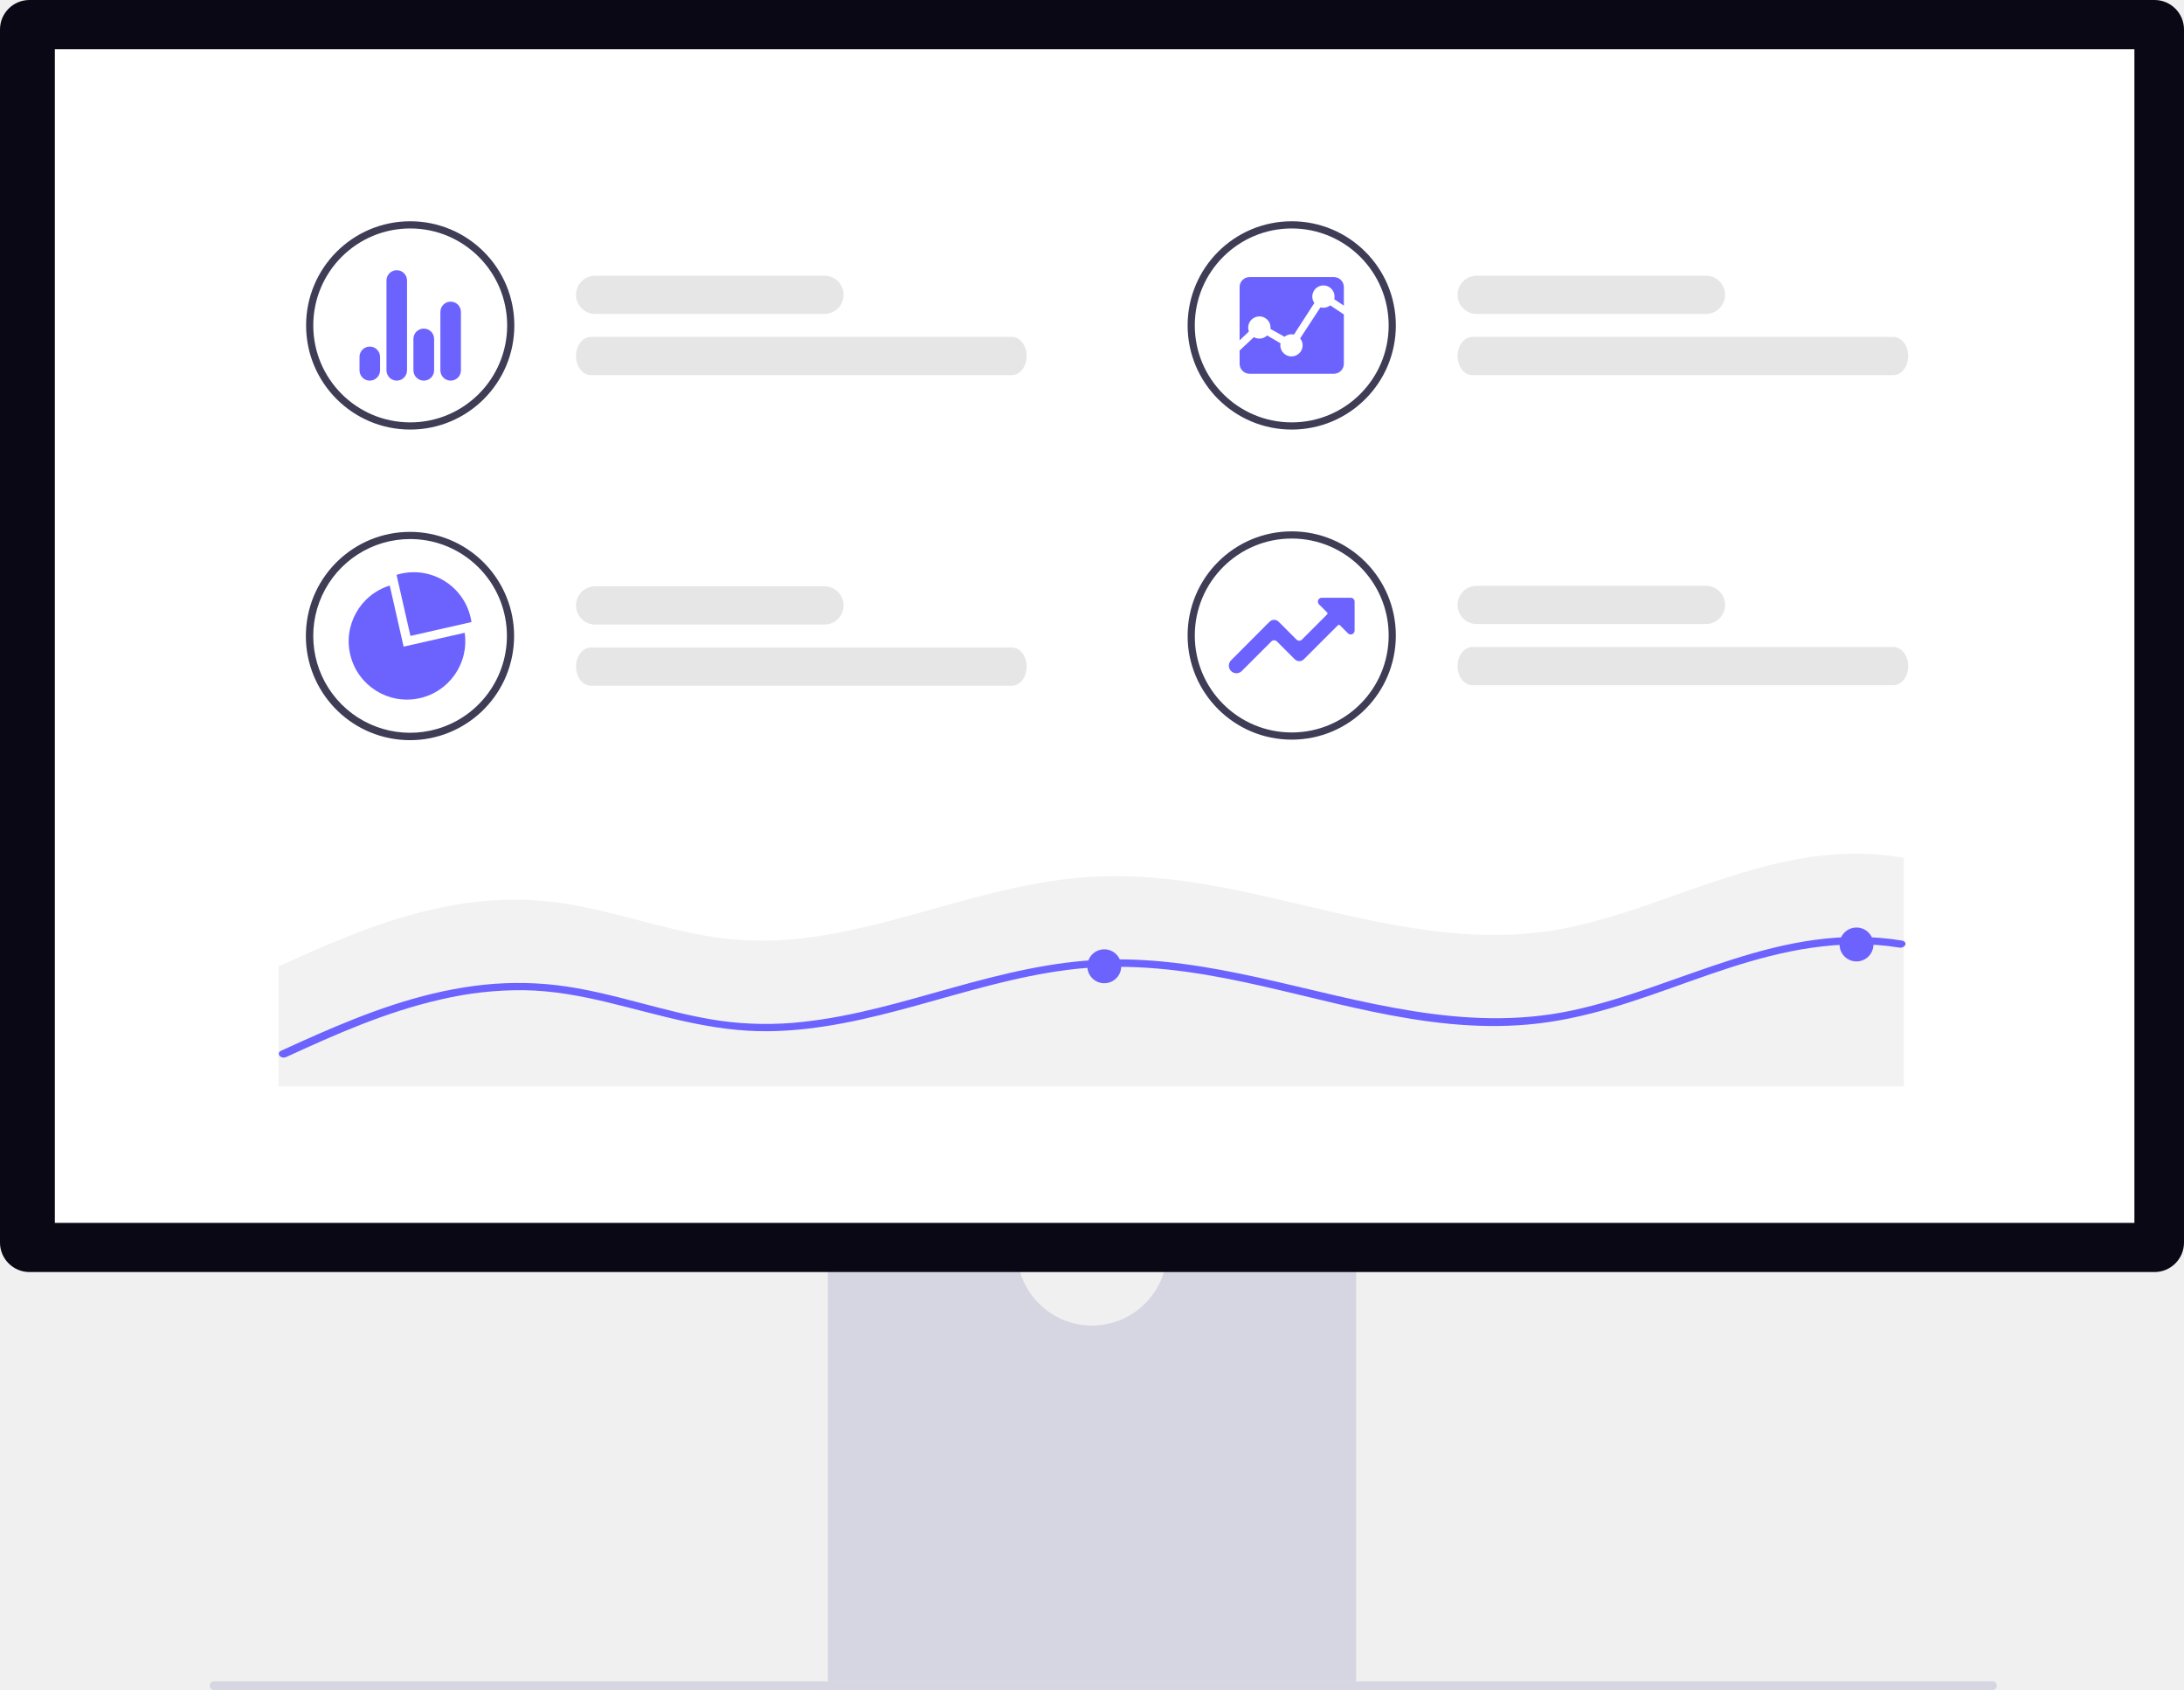
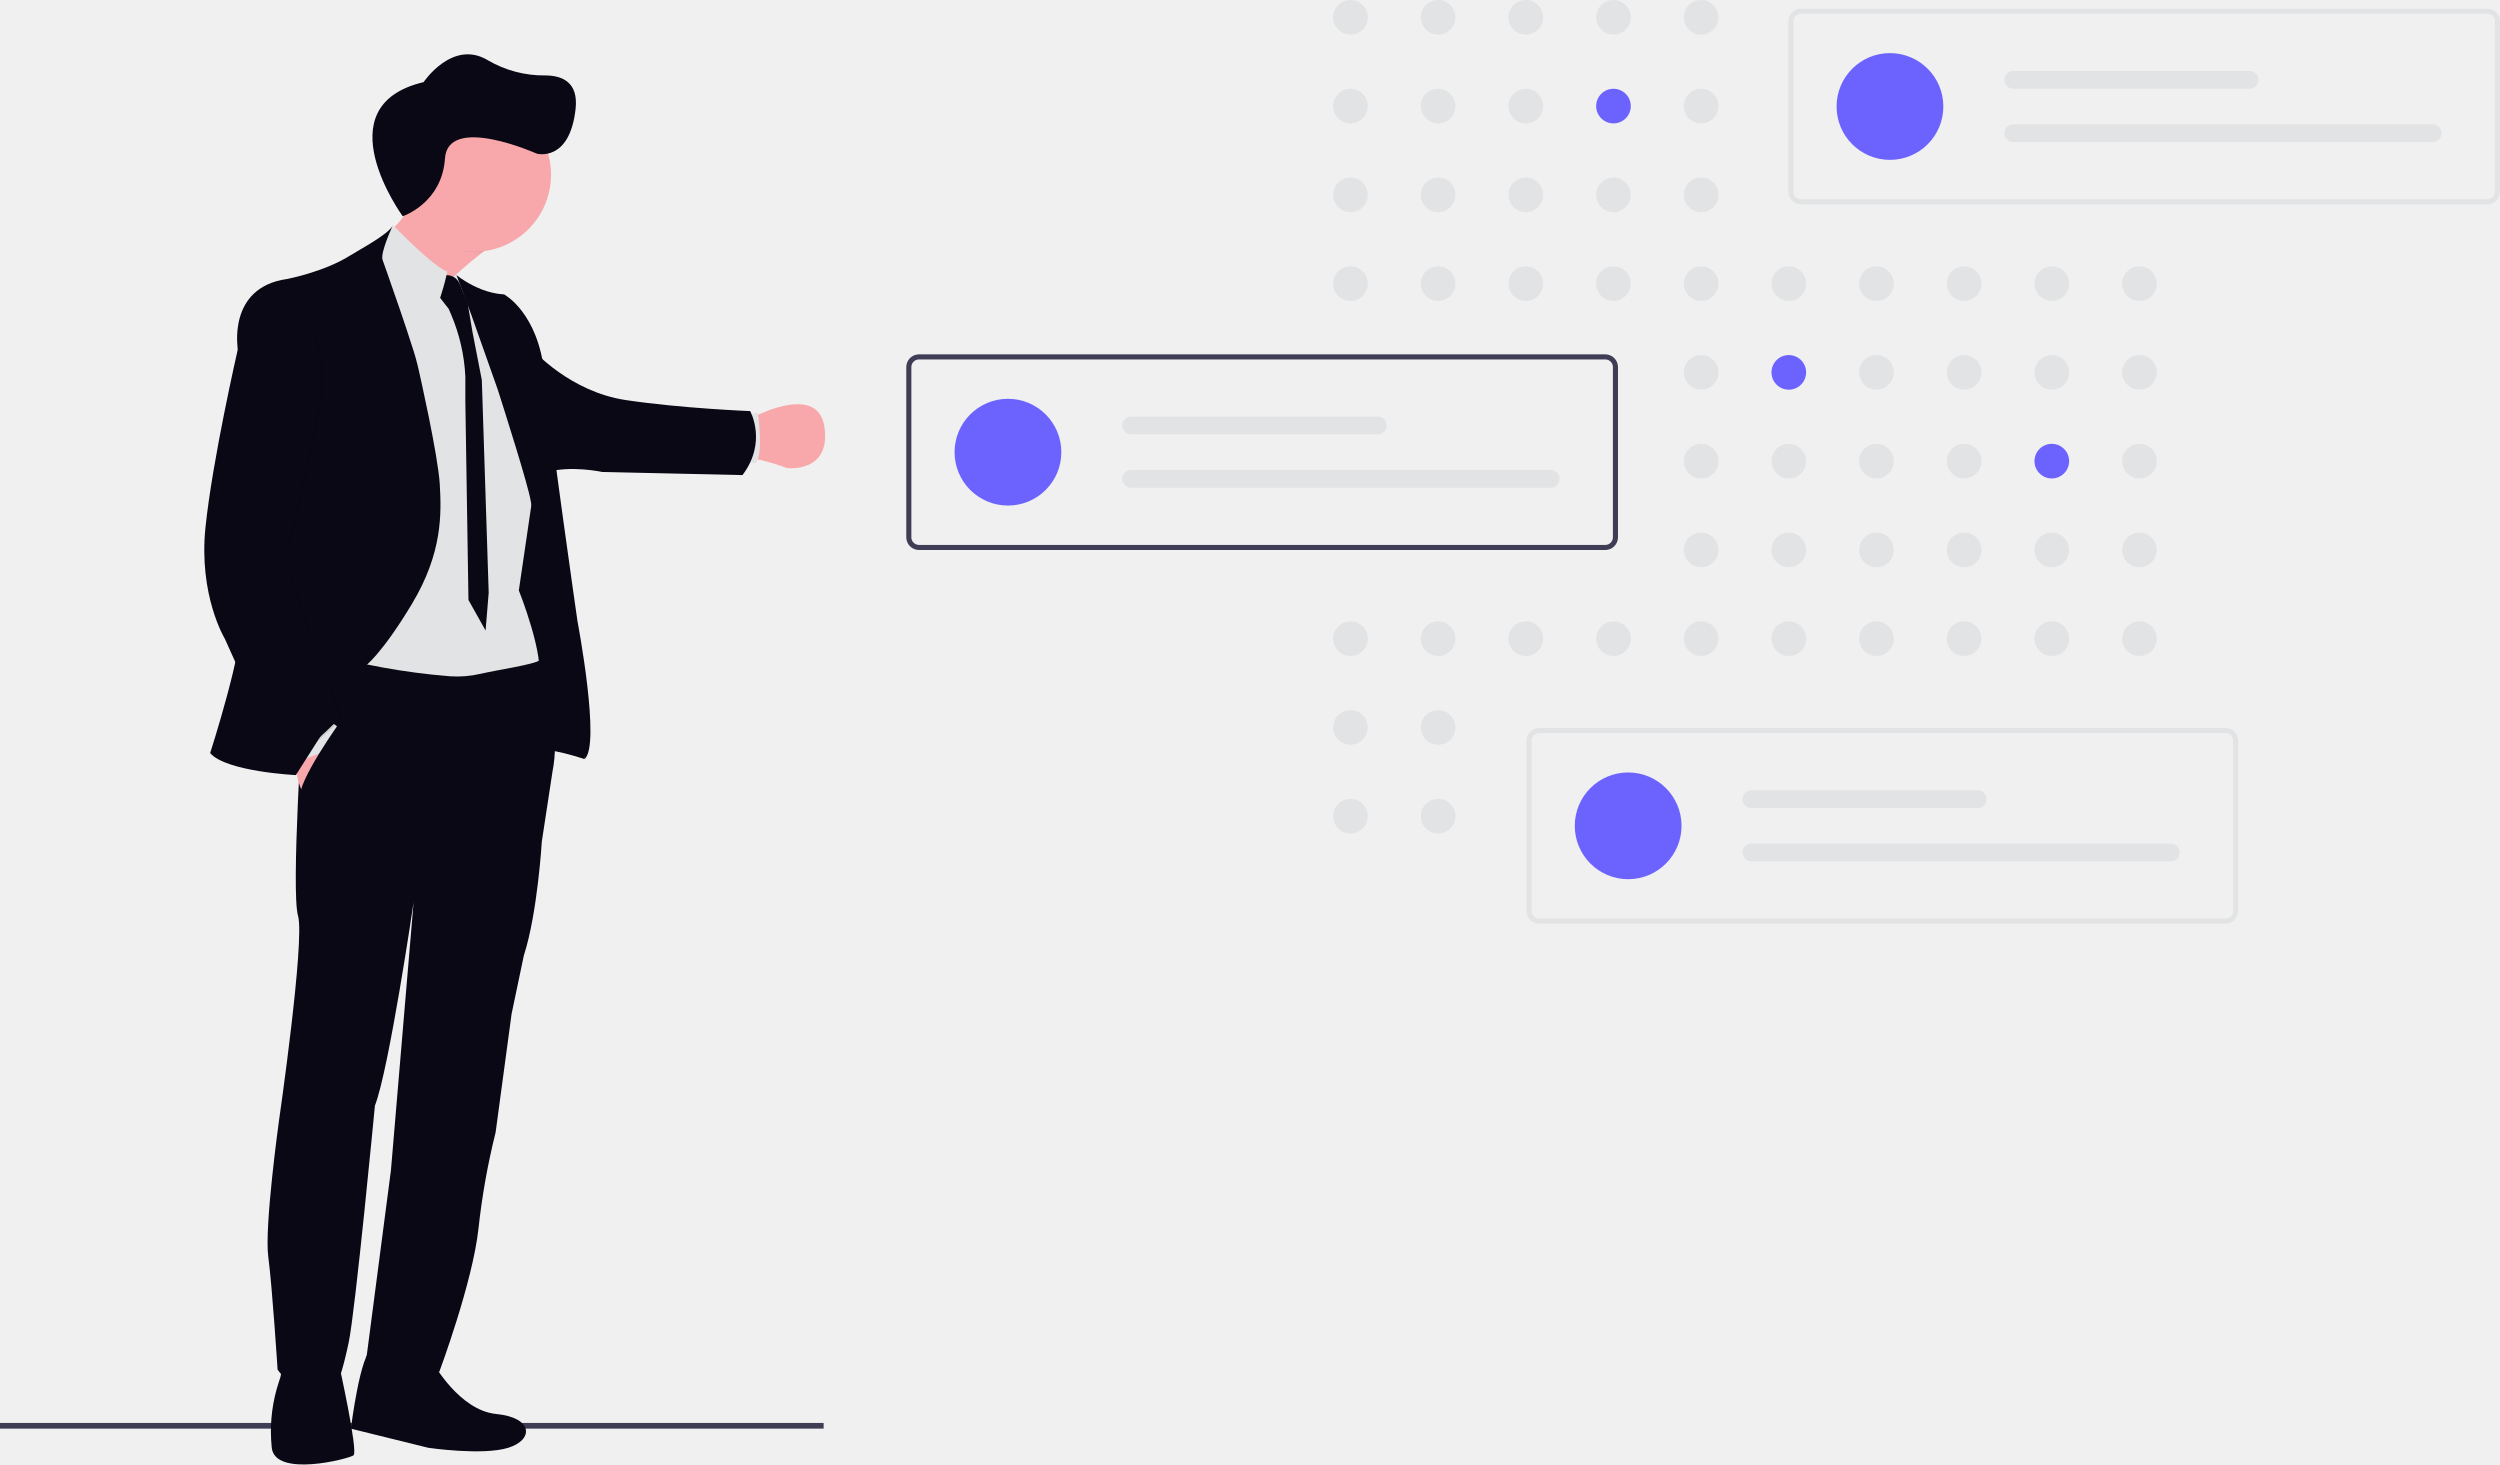
- <svg xmlns="http://www.w3.org/2000/svg" width="800.003" height="618.867" viewBox="0 0 800.003 618.867" role="img" artist="Katerina Limpitsouni" source="https://undraw.co/">
-   <g transform="translate(-560 -231)">
-     <path d="M15.18,488.765a1.456,1.456,0,0,0,1.308,1.575H668.472a1.6,1.6,0,0,0,0-3.15H16.488a1.456,1.456,0,0,0-1.308,1.575Z" transform="translate(621.678 359.527)" fill="#d6d6e3" />
-     <path d="M353.105,370.945a27.478,27.478,0,0,1-54.387,0H229.146V524.776H422.677V370.945H353.105Z" transform="translate(634.09 321.942)" fill="#d6d6e3" />
-     <path d="M789.214,487.736H10.789A10.8,10.8,0,0,1,0,476.947V32.7A10.8,10.8,0,0,1,10.789,21.911H789.214A10.8,10.8,0,0,1,800,32.7V476.947a10.8,10.8,0,0,1-10.789,10.789Z" transform="translate(560 209.089)" fill="#090814" />
-     <rect width="761.747" height="429.819" transform="translate(580.088 249.003)" fill="#fff" />
-     <g transform="translate(0 -19)">
-       <g transform="translate(-7.803 26)">
-         <path d="M428.8,364.437A38.138,38.138,0,1,1,466.937,326.3,38.138,38.138,0,0,1,428.8,364.437Zm0-73.646A35.508,35.508,0,1,0,464.307,326.3,35.508,35.508,0,0,0,428.8,290.792Z" transform="translate(289.268 16.871)" fill="#3f3d56" />
-         <path d="M443.613,346.517a3.768,3.768,0,0,1-3.769-3.763v-21.4a3.767,3.767,0,0,1,3.762-3.763h.007a3.767,3.767,0,0,1,3.763,3.763v21.4A3.767,3.767,0,0,1,443.613,346.517Zm-9.824,0a3.779,3.779,0,0,1-3.817-3.763V331.227a3.766,3.766,0,0,1,3.762-3.762h.054a3.766,3.766,0,0,1,3.762,3.762v11.527A3.767,3.767,0,0,1,433.789,346.517Zm-9.919,0a3.768,3.768,0,0,1-3.769-3.763V309.845a3.767,3.767,0,0,1,3.762-3.763h.007a3.767,3.767,0,0,1,3.762,3.763v32.909A3.767,3.767,0,0,1,423.87,346.517Zm-9.881,0a3.762,3.762,0,0,1-3.766-3.765l0-4.943a3.762,3.762,0,1,1,7.525,0v4.942a3.767,3.767,0,0,1-3.762,3.763Z" transform="translate(289.268 16.871)" fill="#6c63ff" />
-       </g>
-       <g transform="translate(-262 -90.536)">
-         <path d="M631.354,223.629h-84a7,7,0,0,1,0-14h84a7,7,0,0,1,0,14Z" transform="translate(492.646 231.871)" fill="#e6e6e6" />
-         <path d="M642.5,257.629H488.279c-3,0-5.425-3.134-5.425-7s2.429-7,5.425-7H642.5c3,0,5.425,3.134,5.425,7s-2.429,7-5.425,7Z" transform="translate(550.146 220.283)" fill="#e6e6e6" />
-       </g>
-     </g>
-     <g transform="translate(-9.037 -19)">
-       <g transform="translate(0 26)">
-         <path d="M1007.342,748.437A38.138,38.138,0,1,1,1045.48,710.3,38.138,38.138,0,0,1,1007.342,748.437Zm0-73.646A35.508,35.508,0,1,0,1042.85,710.3a35.508,35.508,0,0,0-35.508-35.508Z" transform="translate(34.857 -367.129)" fill="#3f3d56" />
-         <path d="M1017.856,703.68l-7.435,11.369a4.028,4.028,0,0,1,.919,2.575,4.091,4.091,0,0,1-8.181,0,4.816,4.816,0,0,1,.071-.785l-4.907-2.858a4.075,4.075,0,0,1-4.852.612l-5.221,4.891v4.876A3.651,3.651,0,0,0,991.883,728h30.912a3.659,3.659,0,0,0,3.643-3.643V706.279l-4.994-3.321a4.107,4.107,0,0,1-3.588.722Z" transform="translate(34.857 -367.129)" fill="#6c63ff" />
-         <path d="M995.487,706.978a4.091,4.091,0,0,1,4.091,4.091h0v.526l5.119,2.866a4.083,4.083,0,0,1,2.591-.926,4.519,4.519,0,0,1,.887.094l7.451-11.534a4.076,4.076,0,1,1,7.4-2.356,4.333,4.333,0,0,1-.11.966l3.525,2.355v-6.823a3.659,3.659,0,0,0-3.643-3.643H991.883a3.651,3.651,0,0,0-3.635,3.643V715.78l3.408-3.266a4.083,4.083,0,0,1,3.832-5.5Z" transform="translate(34.857 -367.129)" fill="#6c63ff" />
-       </g>
-       <g transform="translate(69.936 -90.536)">
-         <path d="M631.354,223.629h-84a7,7,0,0,1,0-14h84a7,7,0,0,1,0,14Z" transform="translate(492.646 231.871)" fill="#e6e6e6" />
-         <path d="M642.5,257.629H488.279c-3,0-5.425-3.134-5.425-7s2.429-7,5.425-7H642.5c3,0,5.425,3.134,5.425,7s-2.429,7-5.425,7Z" transform="translate(550.146 220.283)" fill="#e6e6e6" />
-       </g>
-     </g>
-     <g transform="translate(0 -37.949)">
-       <g transform="translate(0 0.086)">
-         <path d="M414.279,391.02a36.95,36.95,0,0,0-7.332-.719,38.137,38.137,0,1,0,7.332.719Zm2.577,71.44a35.472,35.472,0,1,1-9.909-69.532c1.049,0,2.088.05,3.117.13a35.477,35.477,0,0,1,6.793,69.4Z" transform="translate(303.268 73.337)" fill="#3f3d56" />
-         <path d="M429.166,421.709a21.368,21.368,0,0,0-25.551-16.087c-.539.123-1.1.274-1.59.426l5.091,22.371,22.371-5.082C429.393,422.816,429.289,422.248,429.166,421.709Z" transform="translate(303.23 73.32)" fill="#6c63ff" />
-         <path d="M426.979,427.269l-22.38,5.082-5.082-22.371a21.358,21.358,0,1,0,27.443,17.289Z" transform="translate(303.25 73.315)" fill="#6c63ff" />
-       </g>
-       <g transform="translate(-262 42.156)">
-         <path d="M631.354,223.629h-84a7,7,0,0,1,0-14h84a7,7,0,0,1,0,14Z" transform="translate(492.646 231.871)" fill="#e6e6e6" />
-         <path d="M642.5,257.629H488.279c-3,0-5.425-3.134-5.425-7s2.429-7,5.425-7H642.5c3,0,5.425,3.134,5.425,7s-2.429,7-5.425,7Z" transform="translate(550.146 220.283)" fill="#e6e6e6" />
-       </g>
-     </g>
-     <g transform="translate(-9.037 -38.138)">
-       <g transform="translate(162.066 158.691)">
-         <path d="M590.867,364.437A38.138,38.138,0,1,1,629,326.3,38.138,38.138,0,0,1,590.867,364.437Zm0-73.646A35.508,35.508,0,1,0,626.375,326.3a35.508,35.508,0,0,0-35.508-35.508Z" transform="translate(289.268 16.871)" fill="#3f3d56" />
-         <path d="M570.6,340.124a2.773,2.773,0,0,1-1.963-4.731l14.092-14.131a2.351,2.351,0,0,1,1.675-.7h0a2.352,2.352,0,0,1,1.675.693l6.535,6.535a1.411,1.411,0,0,0,1.005.416h0a1.41,1.41,0,0,0,1-.417l9.227-9.243a.473.473,0,0,0,0-.67l-2.985-2.98a1.421,1.421,0,0,1,1-2.427h10.6A1.423,1.423,0,0,1,613.9,313.9v10.6a1.421,1.421,0,0,1-2.426,1.005l-2.99-2.99a.473.473,0,0,0-.67,0L595.32,334.994a2.352,2.352,0,0,1-1.674.693h0a2.353,2.353,0,0,1-1.675-.694l-6.539-6.539a1.456,1.456,0,0,0-2.01,0l-10.857,10.857A2.754,2.754,0,0,1,570.6,340.124Z" transform="translate(289.268 16.871)" fill="#6c63ff" />
-       </g>
-       <g transform="translate(69.936 42.156)">
-         <path d="M631.354,223.629h-84a7,7,0,0,1,0-14h84a7,7,0,0,1,0,14Z" transform="translate(492.646 231.871)" fill="#e6e6e6" />
-         <path d="M642.5,257.629H488.279c-3,0-5.425-3.134-5.425-7s2.429-7,5.425-7H642.5c3,0,5.425,3.134,5.425,7s-2.429,7-5.425,7Z" transform="translate(550.146 220.283)" fill="#e6e6e6" />
-       </g>
-     </g>
-     <circle cx="6.208" cy="6.208" r="6.208" transform="translate(724.76 583.021)" fill="#6c63ff" />
-     <g transform="translate(-10.02 3.607)">
-       <path d="M1149.574,474.911v83.449H554.21V514.423c4.123-1.889,8.27-3.769,12.455-5.588,17.873-7.8,37-15.1,57.855-17.809a121.944,121.944,0,0,1,29.868-.266c10.462,1.233,20.476,3.8,30.391,6.386,9.777,2.554,19.58,5.188,29.806,6.67a121.815,121.815,0,0,0,30.229.426c19.144-2.049,37.129-7.539,55.04-12.505,18.023-4.993,36.594-9.712,56.1-10.333,19.256-.621,38.275,2.625,56.547,6.652,37.254,8.2,75.292,20.372,114.739,12.026,40.056-8.461,76.9-32.887,121.29-25.641a1.845,1.845,0,0,1,1.046.47Z" transform="translate(117.828 66.884)" fill="#f2f2f2" />
-       <path d="M1149.49,476.366a2.121,2.121,0,0,1-2.038.639,92.072,92.072,0,0,0-16.127-1.189c-43.649.55-77.209,25.632-119.889,29.383-38.48,3.379-74.7-9.978-110.881-16.958-18.8-3.628-38.182-5.552-57.528-3.086-19.2,2.439-37.213,8.044-55.3,13.02-17.42,4.789-35.523,9.242-54.384,9.463-20.737.248-39.412-5.854-58.646-10.5-10-2.421-20.265-4.337-30.864-4.523a128.128,128.128,0,0,0-30.417,3.361c-20.439,4.639-38.853,12.9-56.782,21.117a2.09,2.09,0,0,1-1.056.2,1.812,1.812,0,0,1-1.619-1.049,1.226,1.226,0,0,1,.8-1.453l.82-.372c4.113-1.889,8.25-3.769,12.425-5.588,17.83-7.8,36.915-15.1,57.714-17.809a121.348,121.348,0,0,1,29.8-.266c10.437,1.233,20.427,3.8,30.317,6.386,9.754,2.554,19.532,5.188,29.733,6.67a121.219,121.219,0,0,0,30.156.426c19.1-2.049,37.039-7.539,54.906-12.505,17.979-4.993,36.5-9.712,55.962-10.333,19.209-.621,38.182,2.625,56.41,6.652,37.163,8.2,75.109,20.372,114.459,12.027,39.959-8.461,76.712-32.887,120.995-25.641a1.838,1.838,0,0,1,1.044.47A1.047,1.047,0,0,1,1149.49,476.366Z" transform="translate(118.223 97.387)" fill="#6c63ff" />
-       <circle cx="6.208" cy="6.208" r="6.208" transform="translate(968.313 575.039)" fill="#6c63ff" />
-       <circle cx="6.208" cy="6.208" r="6.208" transform="translate(1243.85 567.057)" fill="#6c63ff" />
-     </g>
+ <svg xmlns="http://www.w3.org/2000/svg" width="983.548" height="576.157" viewBox="0 0 983.548 576.157" role="img" artist="Katerina Limpitsouni" source="https://undraw.co/">
+   <defs>
+     <linearGradient id="ba860033-8b14-4705-9ef7-06625c8932b0-356" x1="-566.545" y1="517.532" x2="-566.545" y2="599.344" gradientTransform="translate(-265.63 868.28) rotate(180)" gradientUnits="userSpaceOnUse">
+       <stop offset="0" stop-color="gray" stop-opacity="0.25" />
+       <stop offset="0.54" stop-color="gray" stop-opacity="0.12" />
+       <stop offset="1" stop-color="gray" stop-opacity="0.1" />
+     </linearGradient>
+   </defs>
+   <rect y="559.813" width="324.033" height="2.241" fill="#3f3d56" />
+   <path d="M312.757,342.245c.937,3.01,1.768,5.88,2.467,8.346l-.436.156C314.245,348.462,313.554,345.501,312.757,342.245Zm-26.018-73.268-.132.074.123-.115Z" transform="translate(-108.2259 -161.9214)" fill="url(#ba860033-8b14-4705-9ef7-06625c8932b0-356)" />
+   <path d="M254.849,692.338c-4.893,1.571-8.569,31.651-8.569,31.651l30.426,7.516s21.339,3.149,31.478,0,9.794-11.891-4.72-13.289-24.834-20.106-24.834-20.106S259.742,690.767,254.849,692.338Z" transform="translate(-108.2259 -161.9214)" fill="#090814" />
+   <path d="M219.144,698.456a18.325,18.325,0,0,1-1.184,7.064,61.724,61.724,0,0,0-3.059,22.901q.099,1.39.222,2.911c1.053,12.063,30.237,4.556,32.177,3.149s-5.756-36.026-5.756-36.026S218.659,693.563,219.144,698.456Z" transform="translate(-108.2259 -161.9214)" fill="#090814" />
+   <path d="M251.091,260.153a.09.09,0,0,1,.016.033c.617,1.513,23.535,57.71,19.39,39.331a11.241,11.241,0,0,1-.247-1.661c-.354-4.514,1.776-9.481,5.205-14.415a71.056,71.056,0,0,1,7.261-8.684c1.324-1.373,2.697-2.714,4.087-4.013,3.816-3.577,7.787-6.85,11.307-9.58,6.324-4.934,11.208-8.067,11.208-8.067s-44.323-51.674-41.182-29.381c.863,6.11,4.465,12.203,2.023,17.861a30.867,30.867,0,0,1-6.694,9.564,50.651,50.651,0,0,1-7.245,5.945c-1.11.748-2.113,1.373-2.927,1.85C251.938,259.733,251.091,260.153,251.091,260.153Z" transform="translate(-108.2259 -161.9214)" fill="#f8a8ab" />
+   <path d="M403.071,326.794s1.743-.97,4.375-2.13c7.738-3.371,23.189-8.305,25.138,5.279,2.623,18.223-14.752,16.126-14.752,16.126a81.178,81.178,0,0,0-10.534-3.199,13.531,13.531,0,0,0-5.403-.337Z" transform="translate(-108.2259 -161.9214)" fill="#f8a8ab" />
+   <path d="M400.424,344.046h5.23c3.043-4.112.715-19.736.715-19.736l-4.547.822Z" transform="translate(-108.2259 -161.9214)" fill="#e2e3e4" />
+   <path d="M306.959,370.426l.872,45.984,5.756,21.684s2.829,20.985,6.299,19.234,18.272,3.232,18.272,3.232l.699-7.779L333.874,407.06l-3.848-22.819s-2.187-17.926-3.848-28.419-15.558-2.179-15.558-2.179Z" transform="translate(-108.2259 -161.9214)" fill="#090814" />
+   <path d="M323.595,347.615c9.448-2.648,21.643,0,21.643,0l55.095,1.217c9.835-12.984,3.018-25.179,3.018-25.179s-27.021-1.061-48.92-4.334-36.322-19.538-36.322-19.538Z" transform="translate(-108.2259 -161.9214)" fill="#090814" />
+   <path d="M268.138,223.717c-3.141-22.293,41.182,29.381,41.182,29.381s-4.885,3.133-11.208,8.067c-.584.041-1.168.041-1.768.041-13.56,0-22.91-8.486-28.288-19.999C270.218,236.084,269.108,230.542,268.138,223.717Z" transform="translate(-108.2259 -161.9214)" opacity="0.1" style="isolation:isolate" />
+   <path d="M264.404,230.597a30.299,30.299,0,1,1,0.0.147Q264.404,230.671,264.404,230.597Z" transform="translate(-108.2259 -161.9214)" fill="#f8a8ab" />
+   <path d="M249.463,360.813l1.645-100.66,17.573,9.202,14.58,3.454,3.692-2.154.263-.156.6-.345s.197.428.576,1.209c3.191,6.751,18.716,39.767,18.387,42.596-.345,3.141,11.076,42.743,11.076,42.743h0l-5.509,37.507s10.452,26.051,7.689,35.672-78.12,2.969-78.12,2.969Z" transform="translate(-108.2259 -161.9214)" fill="#e2e3e4" />
+   <path d="M278.894,275.917l5.855,7.516.946,2.196a70.794,70.794,0,0,1,5.608,24.423v9.753l1.225,78.161,6.735,12.014,1.225-14.867-2.705-83.671L294.106,292.528l-2.006-11.981a53.027,53.027,0,0,1-2.804-6.472c-2.006-5.156-7.171-3.758-7.171-3.758Z" transform="translate(-108.2259 -161.9214)" fill="#090814" />
+   <path d="M253.122,258.516l.173.419,1.225,3.01,1.381,3.363a28.057,28.057,0,0,1,4.506,3.569c4.671,4.194,11.447,10.937,15.048,14.563,1.521,1.53,2.475,2.5,2.475,2.5,1.784-1.587,3.577-6.891,4.786-11.184.197-.683.37-1.34.534-1.949.609-2.327.979-4.005.979-4.005-4.58-1.636-15.27-12.088-20.763-17.663a50.651,50.651,0,0,1-7.245,5.945C255.91,256.214,253.122,258.516,253.122,258.516Z" transform="translate(-108.2259 -161.9214)" fill="#e2e3e4" />
+   <path d="M291.368,272.611c3.429,2.097,9.004,4.827,15.188,5.139,0,0,13.396,7.088,15.879,31.347s12.976,97.173,12.976,97.173,9.341,49.166,2.763,54.273l-7.343-60.185s-12.853-34.759-13.782-41.19c-.822-5.855-11.044-37.868-12.836-43.476-.181-.526-.271-.822-.271-.822L293.72,285.966l-5.904-15.821A32.07,32.07,0,0,0,291.368,272.611Z" transform="translate(-108.2259 -161.9214)" fill="#090814" />
+   <path d="M217.96,602.993s10.312-71.18,7.516-80.784,1.924-80.587,1.924-80.587l1.554-13.313.872-7.508.37-3.141,1.801.551a265.689,265.689,0,0,0,53.278,9.769,40.639,40.639,0,0,0,11.924-.954c7.138-1.628,20.936-3.626,23.346-5.337,0,0,.822,2.212,1.85,5.83,2.368,8.363,5.937,24.349,3.191,37.966l-4.202,27.539s-1.653,28.066-7.08,44.857L309.5,560.784l-6.299,46.683a279.587,279.587,0,0,0-6.735,37.827c-2.294,21.166-15.394,56.279-15.394,56.279s-27.844,3.848-28.666-5.592l9.621-73.622,8.914-105.437s-9.662,65.785-15.213,79.954c0,0-7.697,80.76-10.32,93.201s-4.366,15.731-4.366,15.731-16.265,5.954-23.609-5.065c0,0-2.097-32.687-3.668-44.405C212.187,644.602,217.96,602.993,217.96,602.993Z" transform="translate(-108.2259 -161.9214)" fill="#090814" />
+   <path d="M230.747,443.686l11.512,5.6-13.724,25.878c-5.156-4.811-4.547-23.954-4.547-23.954Z" transform="translate(-108.2259 -161.9214)" fill="#f8a8ab" />
+   <polygon points="127.472 281.765 132.718 285.876 125.728 296.459 116.198 299.954 115.408 292.956 127.472 281.765" fill="#e2e3e4" />
+   <g opacity="0.1">
+     <path d="M320.552,421.788a.249.249,0,0,1-.049-.123,4.359,4.359,0,0,1-.46.263Z" transform="translate(-108.2259 -161.9214)" />
  </g>
+   <path d="M190.906,458.199c6.291,7.343,33.715,8.659,33.715,8.659l21.372-33.682,5.764-9.078s6.422-4.457,18.494-24.53,11.66-35.532,10.994-47.078-8.223-44.726-8.223-44.726a93.13,93.13,0,0,0-2.771-9.909c-2.623-8.272-6.595-19.768-9.843-28.978-.584-1.661-1.143-3.248-1.678-4.728-.987-2.812,4.029-13.527,4.029-13.527-1.768,3.544-12.902,9.374-16.775,11.817-10.443,6.579-25.023,9.276-25.023,9.276-23.477,3.413-19.143,27.671-19.143,27.671s-.263,94.295,1.184,105.577S190.906,458.199,190.906,458.199Z" transform="translate(-108.2259 -161.9214)" fill="#090814" />
+   <path d="M202.838,299.378s-9.966,43.287-12.721,70.037,7.606,43.797,7.606,43.797l22.161,49.183c7.606-1.957,23.082-18.091,23.082-18.091l-22.203-61.509s8.231-31.059,13.379-59.667-8.495-41.445-8.495-41.445C202.829,273.031,202.838,299.378,202.838,299.378Z" transform="translate(-108.2259 -161.9214)" opacity="0.1" style="isolation:isolate" />
+   <path d="M201.785,299.378s-9.966,43.287-12.721,70.037,7.606,43.797,7.606,43.797l22.203,49.183c7.606-1.957,23.082-18.091,23.082-18.091l-22.203-61.509s8.24-31.059,13.371-59.667-8.519-41.445-8.519-41.445C201.785,273.031,201.785,299.378,201.785,299.378Z" transform="translate(-108.2259 -161.9214)" fill="#090814" />
+   <path d="M245.582,452.082l-6.118,17.491-6.817,9.35s-5.107,3.413-6.381-2.969,15.994-30.343,15.994-30.343C244.99,444.533,245.582,452.082,245.582,452.082Z" transform="translate(-108.2259 -161.9214)" fill="#090814" />
+   <path d="M266.669,246.999s-31.658-43.383,8.208-52.763c0,0,11.325-16.988,25.24-8.632a43.61,43.61,0,0,0,22.539,5.994c6.742,0,13.191,2.638,12.018,13.191-2.345,21.105-15.243,17.588-15.243,17.588s-34.977-15.671-36.149,1.917S266.669,246.999,266.669,246.999Z" transform="translate(-108.2259 -161.9214)" fill="#090814" />
+   <circle cx="531.305" cy="6.813" r="6.813" fill="#e2e3e4" />
+   <circle cx="565.794" cy="6.813" r="6.813" fill="#e2e3e4" />
+   <circle cx="600.283" cy="6.813" r="6.813" fill="#e2e3e4" />
+   <circle cx="634.772" cy="6.813" r="6.813" fill="#e2e3e4" />
+   <circle cx="669.261" cy="6.813" r="6.813" fill="#e2e3e4" />
+   <circle cx="531.305" cy="41.735" r="6.813" fill="#e2e3e4" />
+   <circle cx="565.794" cy="41.735" r="6.813" fill="#e2e3e4" />
+   <circle cx="600.283" cy="41.735" r="6.813" fill="#e2e3e4" />
+   <circle cx="634.772" cy="41.735" r="6.813" fill="#6c63ff" />
+   <circle cx="669.261" cy="41.735" r="6.813" fill="#e2e3e4" />
+   <circle cx="738.239" cy="41.735" r="6.813" fill="#e2e3e4" />
+   <circle cx="531.305" cy="76.657" r="6.813" fill="#e2e3e4" />
+   <circle cx="565.794" cy="76.657" r="6.813" fill="#e2e3e4" />
+   <circle cx="600.283" cy="76.657" r="6.813" fill="#e2e3e4" />
+   <circle cx="634.772" cy="76.657" r="6.813" fill="#e2e3e4" />
+   <circle cx="669.261" cy="76.657" r="6.813" fill="#e2e3e4" />
+   <circle cx="531.305" cy="111.579" r="6.813" fill="#e2e3e4" />
+   <circle cx="565.794" cy="111.579" r="6.813" fill="#e2e3e4" />
+   <circle cx="600.283" cy="111.579" r="6.813" fill="#e2e3e4" />
+   <circle cx="634.772" cy="111.579" r="6.813" fill="#e2e3e4" />
+   <circle cx="669.261" cy="111.579" r="6.813" fill="#e2e3e4" />
+   <circle cx="703.75" cy="111.579" r="6.813" fill="#e2e3e4" />
+   <circle cx="738.239" cy="111.579" r="6.813" fill="#e2e3e4" />
+   <circle cx="772.728" cy="111.579" r="6.813" fill="#e2e3e4" />
+   <circle cx="807.217" cy="111.579" r="6.813" fill="#e2e3e4" />
+   <circle cx="841.706" cy="111.579" r="6.813" fill="#e2e3e4" />
+   <circle cx="669.261" cy="146.501" r="6.813" fill="#e2e3e4" />
+   <circle cx="703.75" cy="146.501" r="6.813" fill="#6c63ff" />
+   <circle cx="738.239" cy="146.501" r="6.813" fill="#e2e3e4" />
+   <circle cx="772.728" cy="146.501" r="6.813" fill="#e2e3e4" />
+   <circle cx="807.217" cy="146.501" r="6.813" fill="#e2e3e4" />
+   <circle cx="841.706" cy="146.501" r="6.813" fill="#e2e3e4" />
+   <circle cx="669.261" cy="181.423" r="6.813" fill="#e2e3e4" />
+   <circle cx="703.75" cy="181.423" r="6.813" fill="#e2e3e4" />
+   <circle cx="738.239" cy="181.423" r="6.813" fill="#e2e3e4" />
+   <circle cx="772.728" cy="181.423" r="6.813" fill="#e2e3e4" />
+   <circle cx="807.217" cy="181.423" r="6.813" fill="#6c63ff" />
+   <circle cx="841.706" cy="181.423" r="6.813" fill="#e2e3e4" />
+   <circle cx="669.261" cy="216.345" r="6.813" fill="#e2e3e4" />
+   <circle cx="703.75" cy="216.345" r="6.813" fill="#e2e3e4" />
+   <circle cx="738.239" cy="216.345" r="6.813" fill="#e2e3e4" />
+   <circle cx="772.728" cy="216.345" r="6.813" fill="#e2e3e4" />
+   <circle cx="807.217" cy="216.345" r="6.813" fill="#e2e3e4" />
+   <circle cx="841.706" cy="216.345" r="6.813" fill="#e2e3e4" />
+   <circle cx="531.305" cy="251.267" r="6.813" fill="#e2e3e4" />
+   <circle cx="565.794" cy="251.267" r="6.813" fill="#e2e3e4" />
+   <circle cx="600.283" cy="251.267" r="6.813" fill="#e2e3e4" />
+   <circle cx="634.772" cy="251.267" r="6.813" fill="#e2e3e4" />
+   <circle cx="669.261" cy="251.267" r="6.813" fill="#e2e3e4" />
+   <circle cx="703.75" cy="251.267" r="6.813" fill="#e2e3e4" />
+   <circle cx="738.239" cy="251.267" r="6.813" fill="#e2e3e4" />
+   <circle cx="772.728" cy="251.267" r="6.813" fill="#e2e3e4" />
+   <circle cx="807.217" cy="251.267" r="6.813" fill="#e2e3e4" />
+   <circle cx="841.706" cy="251.267" r="6.813" fill="#e2e3e4" />
+   <circle cx="639.531" cy="448.11" r="6.813" transform="matrix(0.00406, -0.99999, 0.99999, 0.00406, 80.59854, 923.8928)" fill="#e2e3e4" />
+   <circle cx="565.794" cy="286.189" r="6.813" fill="#e2e3e4" />
+   <circle cx="639.531" cy="483.032" r="6.813" transform="matrix(0.00406, -0.99999, 0.99999, 0.00406, 45.67689, 958.6728)" fill="#e2e3e4" />
+   <circle cx="565.794" cy="321.111" r="6.813" fill="#e2e3e4" />
+   <circle cx="634.772" cy="321.111" r="6.813" fill="#e2e3e4" />
+   <path d="M1086.774,242.305H816.774a5.006,5.006,0,0,1-5-5V170.33a5.006,5.006,0,0,1,5-5h270a5.006,5.006,0,0,1,5,5V237.305A5.006,5.006,0,0,1,1086.774,242.305ZM816.774,167.33a3.003,3.003,0,0,0-3,3V237.305a3.003,3.003,0,0,0,3,3h270a3.003,3.003,0,0,0,3-3V170.33a3.003,3.003,0,0,0-3-3Z" transform="translate(-108.2259 -161.9214)" fill="#e2e3e4" />
+   <circle cx="743.548" cy="41.896" r="21" fill="#6c63ff" />
+   <path d="M900.274,189.817a3.5,3.5,0,0,0,0,7h93a3.5,3.5,0,0,0,0-7Z" transform="translate(-108.2259 -161.9214)" fill="#e2e3e4" />
+   <path d="M900.274,210.817a3.5,3.5,0,0,0,0,7h165a3.5,3.5,0,0,0,0-7Z" transform="translate(-108.2259 -161.9214)" fill="#e2e3e4" />
+   <path d="M739.774,378.305H469.774a5.006,5.006,0,0,1-5-5V306.33a5.006,5.006,0,0,1,5-5H739.774a5.006,5.006,0,0,1,5,5V373.305A5.006,5.006,0,0,1,739.774,378.305ZM469.774,303.33a3.003,3.003,0,0,0-3,3V373.305a3.003,3.003,0,0,0,3,3H739.774a3.003,3.003,0,0,0,3-3V306.33a3.003,3.003,0,0,0-3-3Z" transform="translate(-108.2259 -161.9214)" fill="#3f3d56" />
+   <circle cx="396.548" cy="177.896" r="21" fill="#6c63ff" />
+   <path d="M553.274,325.817a3.5,3.5,0,0,0,0,7h97a3.5,3.5,0,0,0,0-7Z" transform="translate(-108.2259 -161.9214)" fill="#e2e3e4" />
+   <path d="M553.274,346.817a3.5,3.5,0,0,0,0,7h165a3.5,3.5,0,0,0,0-7Z" transform="translate(-108.2259 -161.9214)" fill="#e2e3e4" />
+   <path d="M983.774,525.305H713.774a5.006,5.006,0,0,1-5-5V453.33a5.006,5.006,0,0,1,5-5H983.774a5.006,5.006,0,0,1,5,5V520.305A5.006,5.006,0,0,1,983.774,525.305ZM713.774,450.33a3.003,3.003,0,0,0-3,3V520.305a3.003,3.003,0,0,0,3,3H983.774a3.003,3.003,0,0,0,3-3V453.33a3.003,3.003,0,0,0-3-3Z" transform="translate(-108.2259 -161.9214)" fill="#e2e3e4" />
+   <circle cx="640.548" cy="324.896" r="21" fill="#6c63ff" />
+   <path d="M797.274,472.817a3.5,3.5,0,0,0,0,7h89a3.5,3.5,0,0,0,0-7Z" transform="translate(-108.2259 -161.9214)" fill="#e2e3e4" />
+   <path d="M797.274,493.817a3.5,3.5,0,0,0,0,7h165a3.5,3.5,0,0,0,0-7Z" transform="translate(-108.2259 -161.9214)" fill="#e2e3e4" />
</svg>
